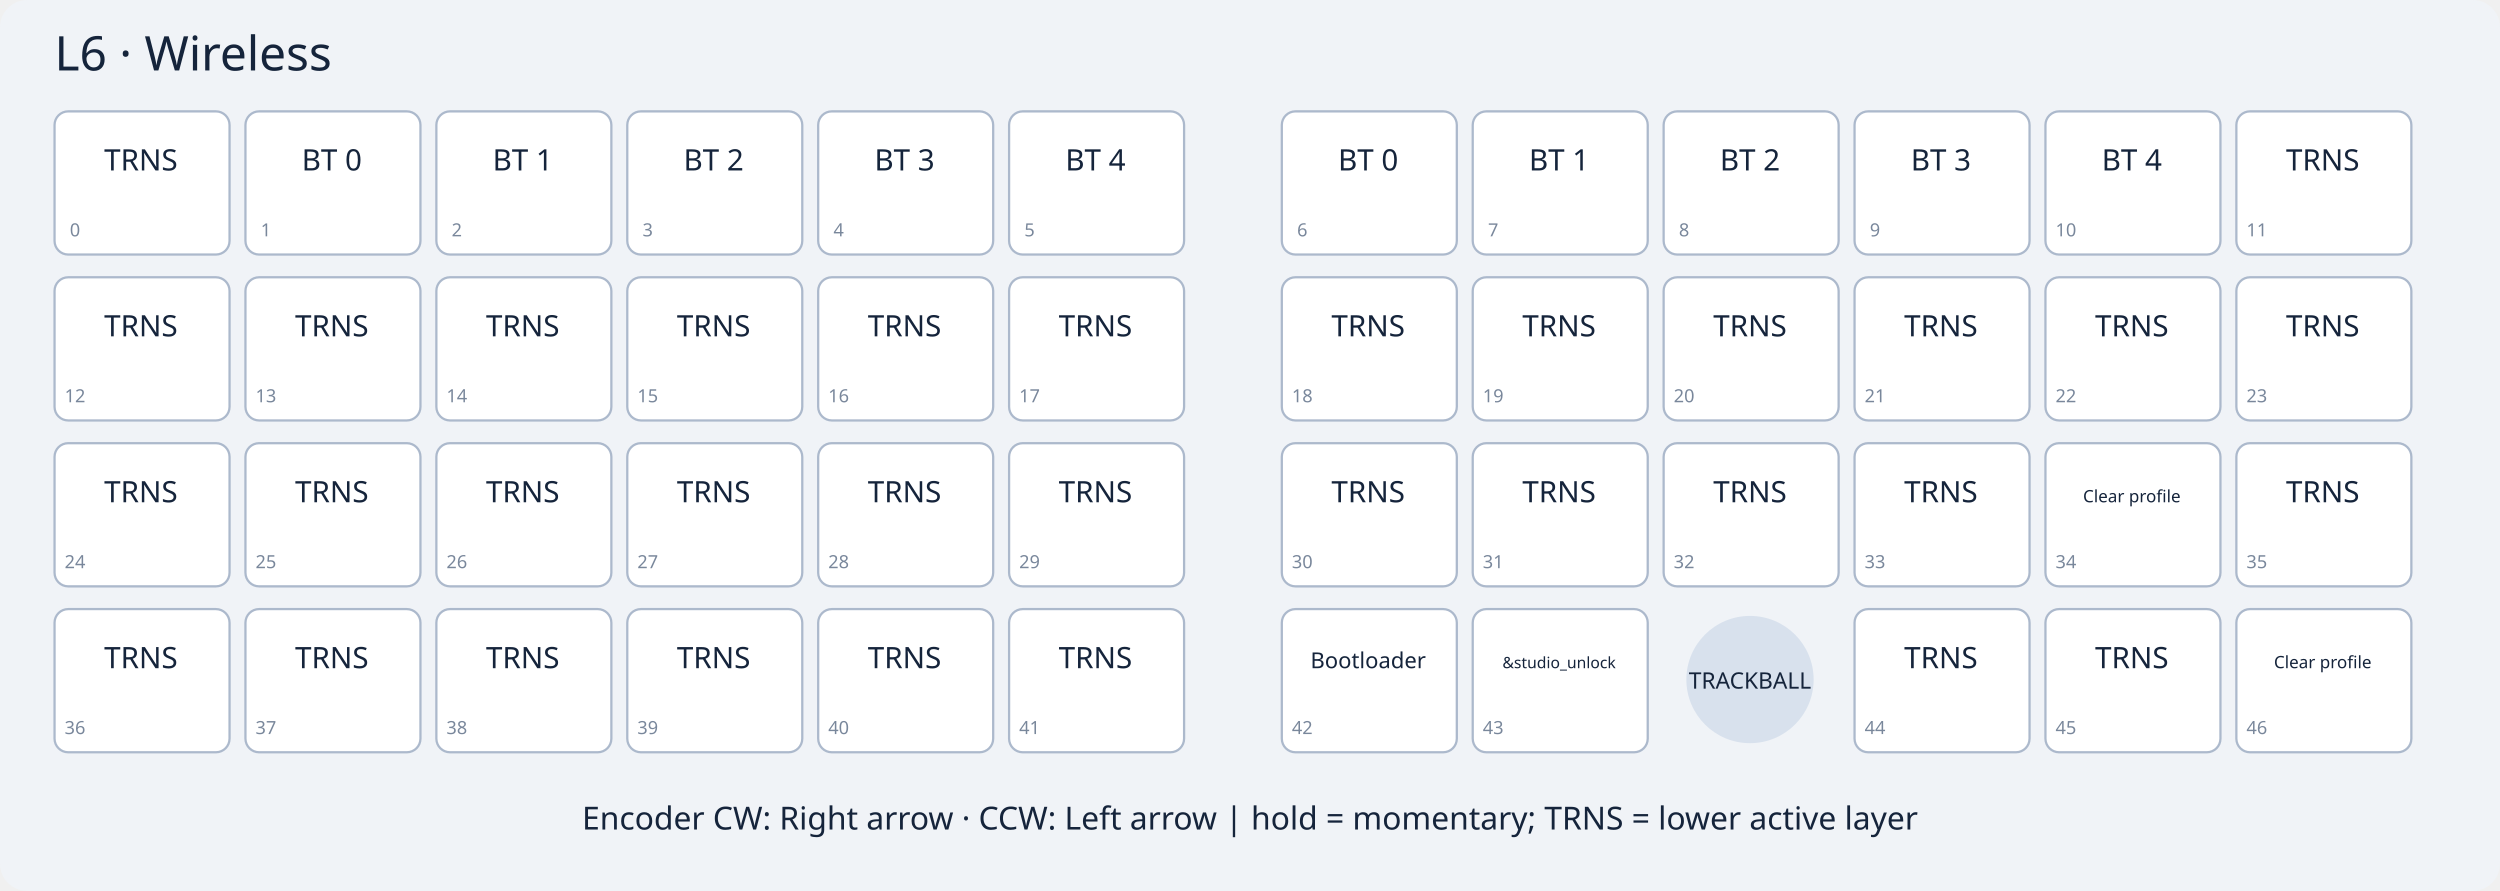
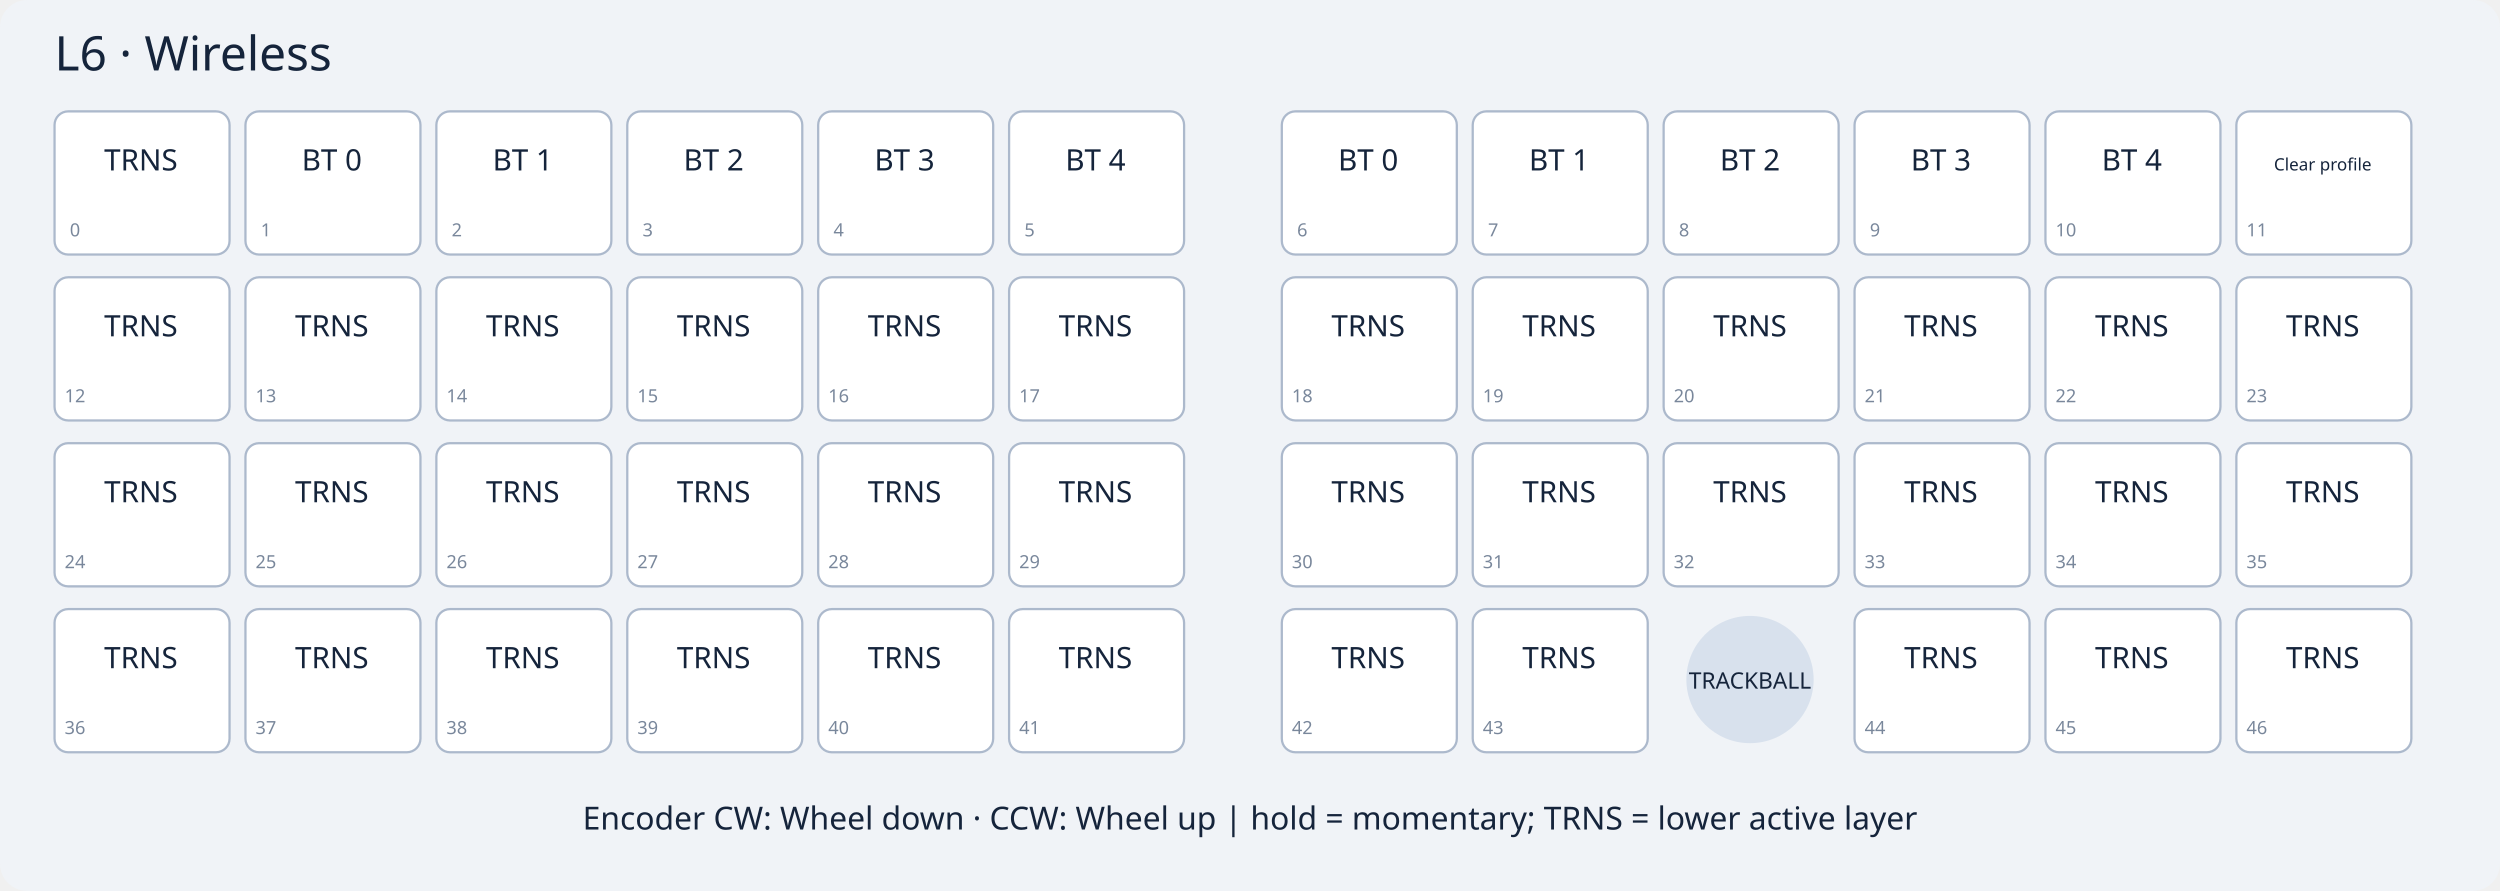
<svg xmlns="http://www.w3.org/2000/svg" width="1100" height="392" viewBox="0 0 1100 392">
  <rect width="1100" height="392" rx="12" fill="#f0f3f7" />
  <text x="24" y="31" font-family="sans-serif" font-size="21" fill="#15243b">L6 · Wireless</text>
  <g font-family="sans-serif" fill="#15243b" text-anchor="middle">
    <g>
      <rect x="24" y="49" width="77" height="63" rx="6" fill="white" stroke="#acb9cc" />
      <text x="62" y="75" font-size="13">TRNS</text>
      <text x="33" y="104" font-size="8" fill="#79879b">0</text>
    </g>
    <g>
      <rect x="108" y="49" width="77" height="63" rx="6" fill="white" stroke="#acb9cc" />
      <text x="146" y="75" font-size="13">BT 0</text>
      <text x="117" y="104" font-size="8" fill="#79879b">1</text>
    </g>
    <g>
      <rect x="192" y="49" width="77" height="63" rx="6" fill="white" stroke="#acb9cc" />
      <text x="230" y="75" font-size="13">BT 1</text>
      <text x="201" y="104" font-size="8" fill="#79879b">2</text>
    </g>
    <g>
      <rect x="276" y="49" width="77" height="63" rx="6" fill="white" stroke="#acb9cc" />
      <text x="314" y="75" font-size="13">BT 2</text>
      <text x="285" y="104" font-size="8" fill="#79879b">3</text>
    </g>
    <g>
      <rect x="360" y="49" width="77" height="63" rx="6" fill="white" stroke="#acb9cc" />
      <text x="398" y="75" font-size="13">BT 3</text>
      <text x="369" y="104" font-size="8" fill="#79879b">4</text>
    </g>
    <g>
      <rect x="444" y="49" width="77" height="63" rx="6" fill="white" stroke="#acb9cc" />
      <text x="482" y="75" font-size="13">BT 4</text>
      <text x="453" y="104" font-size="8" fill="#79879b">5</text>
    </g>
    <g>
      <rect x="564" y="49" width="77" height="63" rx="6" fill="white" stroke="#acb9cc" />
      <text x="602" y="75" font-size="13">BT 0</text>
      <text x="573" y="104" font-size="8" fill="#79879b">6</text>
    </g>
    <g>
      <rect x="648" y="49" width="77" height="63" rx="6" fill="white" stroke="#acb9cc" />
      <text x="686" y="75" font-size="13">BT 1</text>
      <text x="657" y="104" font-size="8" fill="#79879b">7</text>
    </g>
    <g>
      <rect x="732" y="49" width="77" height="63" rx="6" fill="white" stroke="#acb9cc" />
      <text x="770" y="75" font-size="13">BT 2</text>
      <text x="741" y="104" font-size="8" fill="#79879b">8</text>
    </g>
    <g>
      <rect x="816" y="49" width="77" height="63" rx="6" fill="white" stroke="#acb9cc" />
      <text x="854" y="75" font-size="13">BT 3</text>
      <text x="825" y="104" font-size="8" fill="#79879b">9</text>
    </g>
    <g>
      <rect x="900" y="49" width="77" height="63" rx="6" fill="white" stroke="#acb9cc" />
      <text x="938" y="75" font-size="13">BT 4</text>
      <text x="909" y="104" font-size="8" fill="#79879b">10</text>
    </g>
    <g>
      <rect x="984" y="49" width="77" height="63" rx="6" fill="white" stroke="#acb9cc" />
-       <text x="1022" y="75" font-size="13">TRNS</text>
+       <text x="1022" y="75" font-size="7.5">Clear profile</text>
      <text x="993" y="104" font-size="8" fill="#79879b">11</text>
    </g>
    <g>
      <rect x="24" y="122" width="77" height="63" rx="6" fill="white" stroke="#acb9cc" />
      <text x="62" y="148" font-size="13">TRNS</text>
      <text x="33" y="177" font-size="8" fill="#79879b">12</text>
    </g>
    <g>
      <rect x="108" y="122" width="77" height="63" rx="6" fill="white" stroke="#acb9cc" />
      <text x="146" y="148" font-size="13">TRNS</text>
      <text x="117" y="177" font-size="8" fill="#79879b">13</text>
    </g>
    <g>
      <rect x="192" y="122" width="77" height="63" rx="6" fill="white" stroke="#acb9cc" />
      <text x="230" y="148" font-size="13">TRNS</text>
      <text x="201" y="177" font-size="8" fill="#79879b">14</text>
    </g>
    <g>
      <rect x="276" y="122" width="77" height="63" rx="6" fill="white" stroke="#acb9cc" />
      <text x="314" y="148" font-size="13">TRNS</text>
      <text x="285" y="177" font-size="8" fill="#79879b">15</text>
    </g>
    <g>
      <rect x="360" y="122" width="77" height="63" rx="6" fill="white" stroke="#acb9cc" />
      <text x="398" y="148" font-size="13">TRNS</text>
      <text x="369" y="177" font-size="8" fill="#79879b">16</text>
    </g>
    <g>
      <rect x="444" y="122" width="77" height="63" rx="6" fill="white" stroke="#acb9cc" />
      <text x="482" y="148" font-size="13">TRNS</text>
      <text x="453" y="177" font-size="8" fill="#79879b">17</text>
    </g>
    <g>
      <rect x="564" y="122" width="77" height="63" rx="6" fill="white" stroke="#acb9cc" />
      <text x="602" y="148" font-size="13">TRNS</text>
      <text x="573" y="177" font-size="8" fill="#79879b">18</text>
    </g>
    <g>
      <rect x="648" y="122" width="77" height="63" rx="6" fill="white" stroke="#acb9cc" />
      <text x="686" y="148" font-size="13">TRNS</text>
      <text x="657" y="177" font-size="8" fill="#79879b">19</text>
    </g>
    <g>
      <rect x="732" y="122" width="77" height="63" rx="6" fill="white" stroke="#acb9cc" />
      <text x="770" y="148" font-size="13">TRNS</text>
      <text x="741" y="177" font-size="8" fill="#79879b">20</text>
    </g>
    <g>
      <rect x="816" y="122" width="77" height="63" rx="6" fill="white" stroke="#acb9cc" />
      <text x="854" y="148" font-size="13">TRNS</text>
      <text x="825" y="177" font-size="8" fill="#79879b">21</text>
    </g>
    <g>
      <rect x="900" y="122" width="77" height="63" rx="6" fill="white" stroke="#acb9cc" />
      <text x="938" y="148" font-size="13">TRNS</text>
      <text x="909" y="177" font-size="8" fill="#79879b">22</text>
    </g>
    <g>
      <rect x="984" y="122" width="77" height="63" rx="6" fill="white" stroke="#acb9cc" />
      <text x="1022" y="148" font-size="13">TRNS</text>
      <text x="993" y="177" font-size="8" fill="#79879b">23</text>
    </g>
    <g>
      <rect x="24" y="195" width="77" height="63" rx="6" fill="white" stroke="#acb9cc" />
      <text x="62" y="221" font-size="13">TRNS</text>
      <text x="33" y="250" font-size="8" fill="#79879b">24</text>
    </g>
    <g>
      <rect x="108" y="195" width="77" height="63" rx="6" fill="white" stroke="#acb9cc" />
      <text x="146" y="221" font-size="13">TRNS</text>
      <text x="117" y="250" font-size="8" fill="#79879b">25</text>
    </g>
    <g>
      <rect x="192" y="195" width="77" height="63" rx="6" fill="white" stroke="#acb9cc" />
      <text x="230" y="221" font-size="13">TRNS</text>
      <text x="201" y="250" font-size="8" fill="#79879b">26</text>
    </g>
    <g>
      <rect x="276" y="195" width="77" height="63" rx="6" fill="white" stroke="#acb9cc" />
      <text x="314" y="221" font-size="13">TRNS</text>
      <text x="285" y="250" font-size="8" fill="#79879b">27</text>
    </g>
    <g>
      <rect x="360" y="195" width="77" height="63" rx="6" fill="white" stroke="#acb9cc" />
      <text x="398" y="221" font-size="13">TRNS</text>
      <text x="369" y="250" font-size="8" fill="#79879b">28</text>
    </g>
    <g>
      <rect x="444" y="195" width="77" height="63" rx="6" fill="white" stroke="#acb9cc" />
      <text x="482" y="221" font-size="13">TRNS</text>
      <text x="453" y="250" font-size="8" fill="#79879b">29</text>
    </g>
    <g>
      <rect x="564" y="195" width="77" height="63" rx="6" fill="white" stroke="#acb9cc" />
      <text x="602" y="221" font-size="13">TRNS</text>
      <text x="573" y="250" font-size="8" fill="#79879b">30</text>
    </g>
    <g>
      <rect x="648" y="195" width="77" height="63" rx="6" fill="white" stroke="#acb9cc" />
      <text x="686" y="221" font-size="13">TRNS</text>
      <text x="657" y="250" font-size="8" fill="#79879b">31</text>
    </g>
    <g>
      <rect x="732" y="195" width="77" height="63" rx="6" fill="white" stroke="#acb9cc" />
      <text x="770" y="221" font-size="13">TRNS</text>
      <text x="741" y="250" font-size="8" fill="#79879b">32</text>
    </g>
    <g>
      <rect x="816" y="195" width="77" height="63" rx="6" fill="white" stroke="#acb9cc" />
      <text x="854" y="221" font-size="13">TRNS</text>
      <text x="825" y="250" font-size="8" fill="#79879b">33</text>
    </g>
    <g>
      <rect x="900" y="195" width="77" height="63" rx="6" fill="white" stroke="#acb9cc" />
-       <text x="938" y="221" font-size="7.5">Clear profile</text>
+       <text x="938" y="221" font-size="13">TRNS</text>
      <text x="909" y="250" font-size="8" fill="#79879b">34</text>
    </g>
    <g>
      <rect x="984" y="195" width="77" height="63" rx="6" fill="white" stroke="#acb9cc" />
      <text x="1022" y="221" font-size="13">TRNS</text>
      <text x="993" y="250" font-size="8" fill="#79879b">35</text>
    </g>
    <g>
      <rect x="24" y="268" width="77" height="63" rx="6" fill="white" stroke="#acb9cc" />
      <text x="62" y="294" font-size="13">TRNS</text>
      <text x="33" y="323" font-size="8" fill="#79879b">36</text>
    </g>
    <g>
      <rect x="108" y="268" width="77" height="63" rx="6" fill="white" stroke="#acb9cc" />
      <text x="146" y="294" font-size="13">TRNS</text>
      <text x="117" y="323" font-size="8" fill="#79879b">37</text>
    </g>
    <g>
      <rect x="192" y="268" width="77" height="63" rx="6" fill="white" stroke="#acb9cc" />
      <text x="230" y="294" font-size="13">TRNS</text>
      <text x="201" y="323" font-size="8" fill="#79879b">38</text>
    </g>
    <g>
      <rect x="276" y="268" width="77" height="63" rx="6" fill="white" stroke="#acb9cc" />
      <text x="314" y="294" font-size="13">TRNS</text>
      <text x="285" y="323" font-size="8" fill="#79879b">39</text>
    </g>
    <g>
      <rect x="360" y="268" width="77" height="63" rx="6" fill="white" stroke="#acb9cc" />
      <text x="398" y="294" font-size="13">TRNS</text>
      <text x="369" y="323" font-size="8" fill="#79879b">40</text>
    </g>
    <g>
      <rect x="444" y="268" width="77" height="63" rx="6" fill="white" stroke="#acb9cc" />
      <text x="482" y="294" font-size="13">TRNS</text>
      <text x="453" y="323" font-size="8" fill="#79879b">41</text>
    </g>
    <g>
      <rect x="564" y="268" width="77" height="63" rx="6" fill="white" stroke="#acb9cc" />
-       <text x="602" y="294" font-size="9.7">Bootloader</text>
+       <text x="602" y="294" font-size="13">TRNS</text>
      <text x="573" y="323" font-size="8" fill="#79879b">42</text>
    </g>
    <g>
      <rect x="648" y="268" width="77" height="63" rx="6" fill="white" stroke="#acb9cc" />
-       <text x="686" y="294" font-size="6.9">&amp;studio_unlock</text>
+       <text x="686" y="294" font-size="13">TRNS</text>
      <text x="657" y="323" font-size="8" fill="#79879b">43</text>
    </g>
    <circle cx="770" cy="299" r="28" fill="#d8e1ed" />
    <text x="770" y="303" font-size="10">TRACKBALL</text>
    <g>
      <rect x="816" y="268" width="77" height="63" rx="6" fill="white" stroke="#acb9cc" />
      <text x="854" y="294" font-size="13">TRNS</text>
      <text x="825" y="323" font-size="8" fill="#79879b">44</text>
    </g>
    <g>
      <rect x="900" y="268" width="77" height="63" rx="6" fill="white" stroke="#acb9cc" />
      <text x="938" y="294" font-size="13">TRNS</text>
      <text x="909" y="323" font-size="8" fill="#79879b">45</text>
    </g>
    <g>
      <rect x="984" y="268" width="77" height="63" rx="6" fill="white" stroke="#acb9cc" />
-       <text x="1022" y="294" font-size="7.5">Clear profile</text>
+       <text x="1022" y="294" font-size="13">TRNS</text>
      <text x="993" y="323" font-size="8" fill="#79879b">46</text>
    </g>
-     <text x="550" y="365" font-size="14">Encoder CW: Right arrow · CCW: Left arrow | hold = momentary; TRNS = lower active layer</text>
+     <text x="550" y="365" font-size="14">Encoder CW: Wheel down · CCW: Wheel up | hold = momentary; TRNS = lower active layer</text>
  </g>
</svg>
